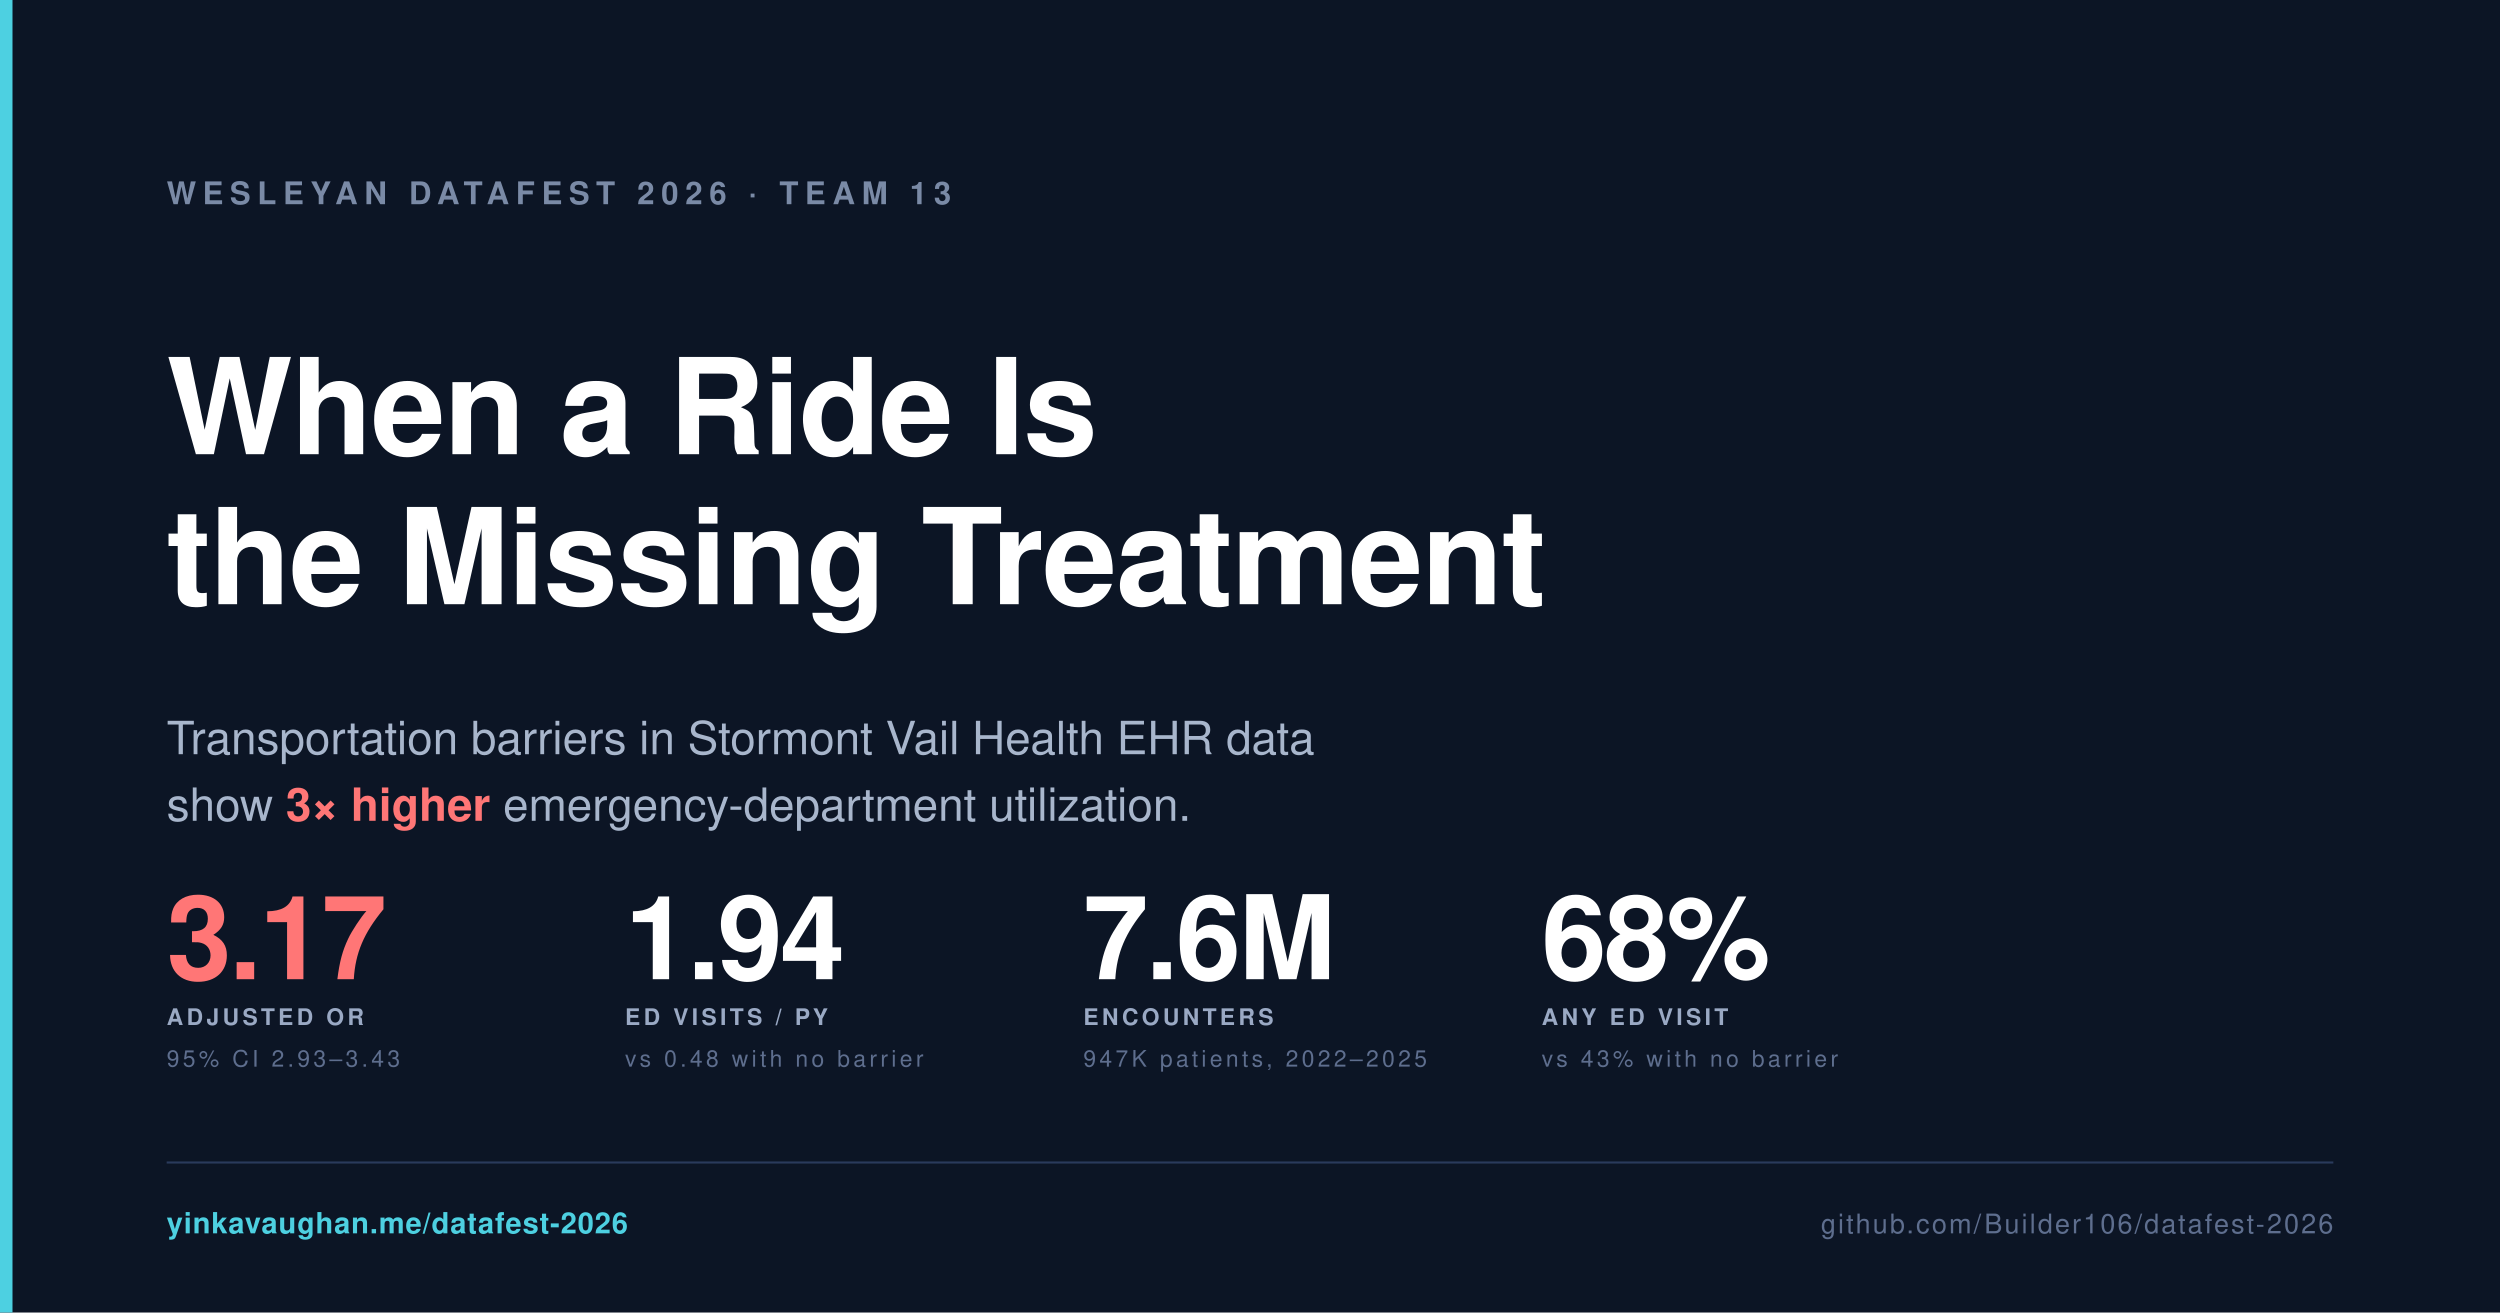
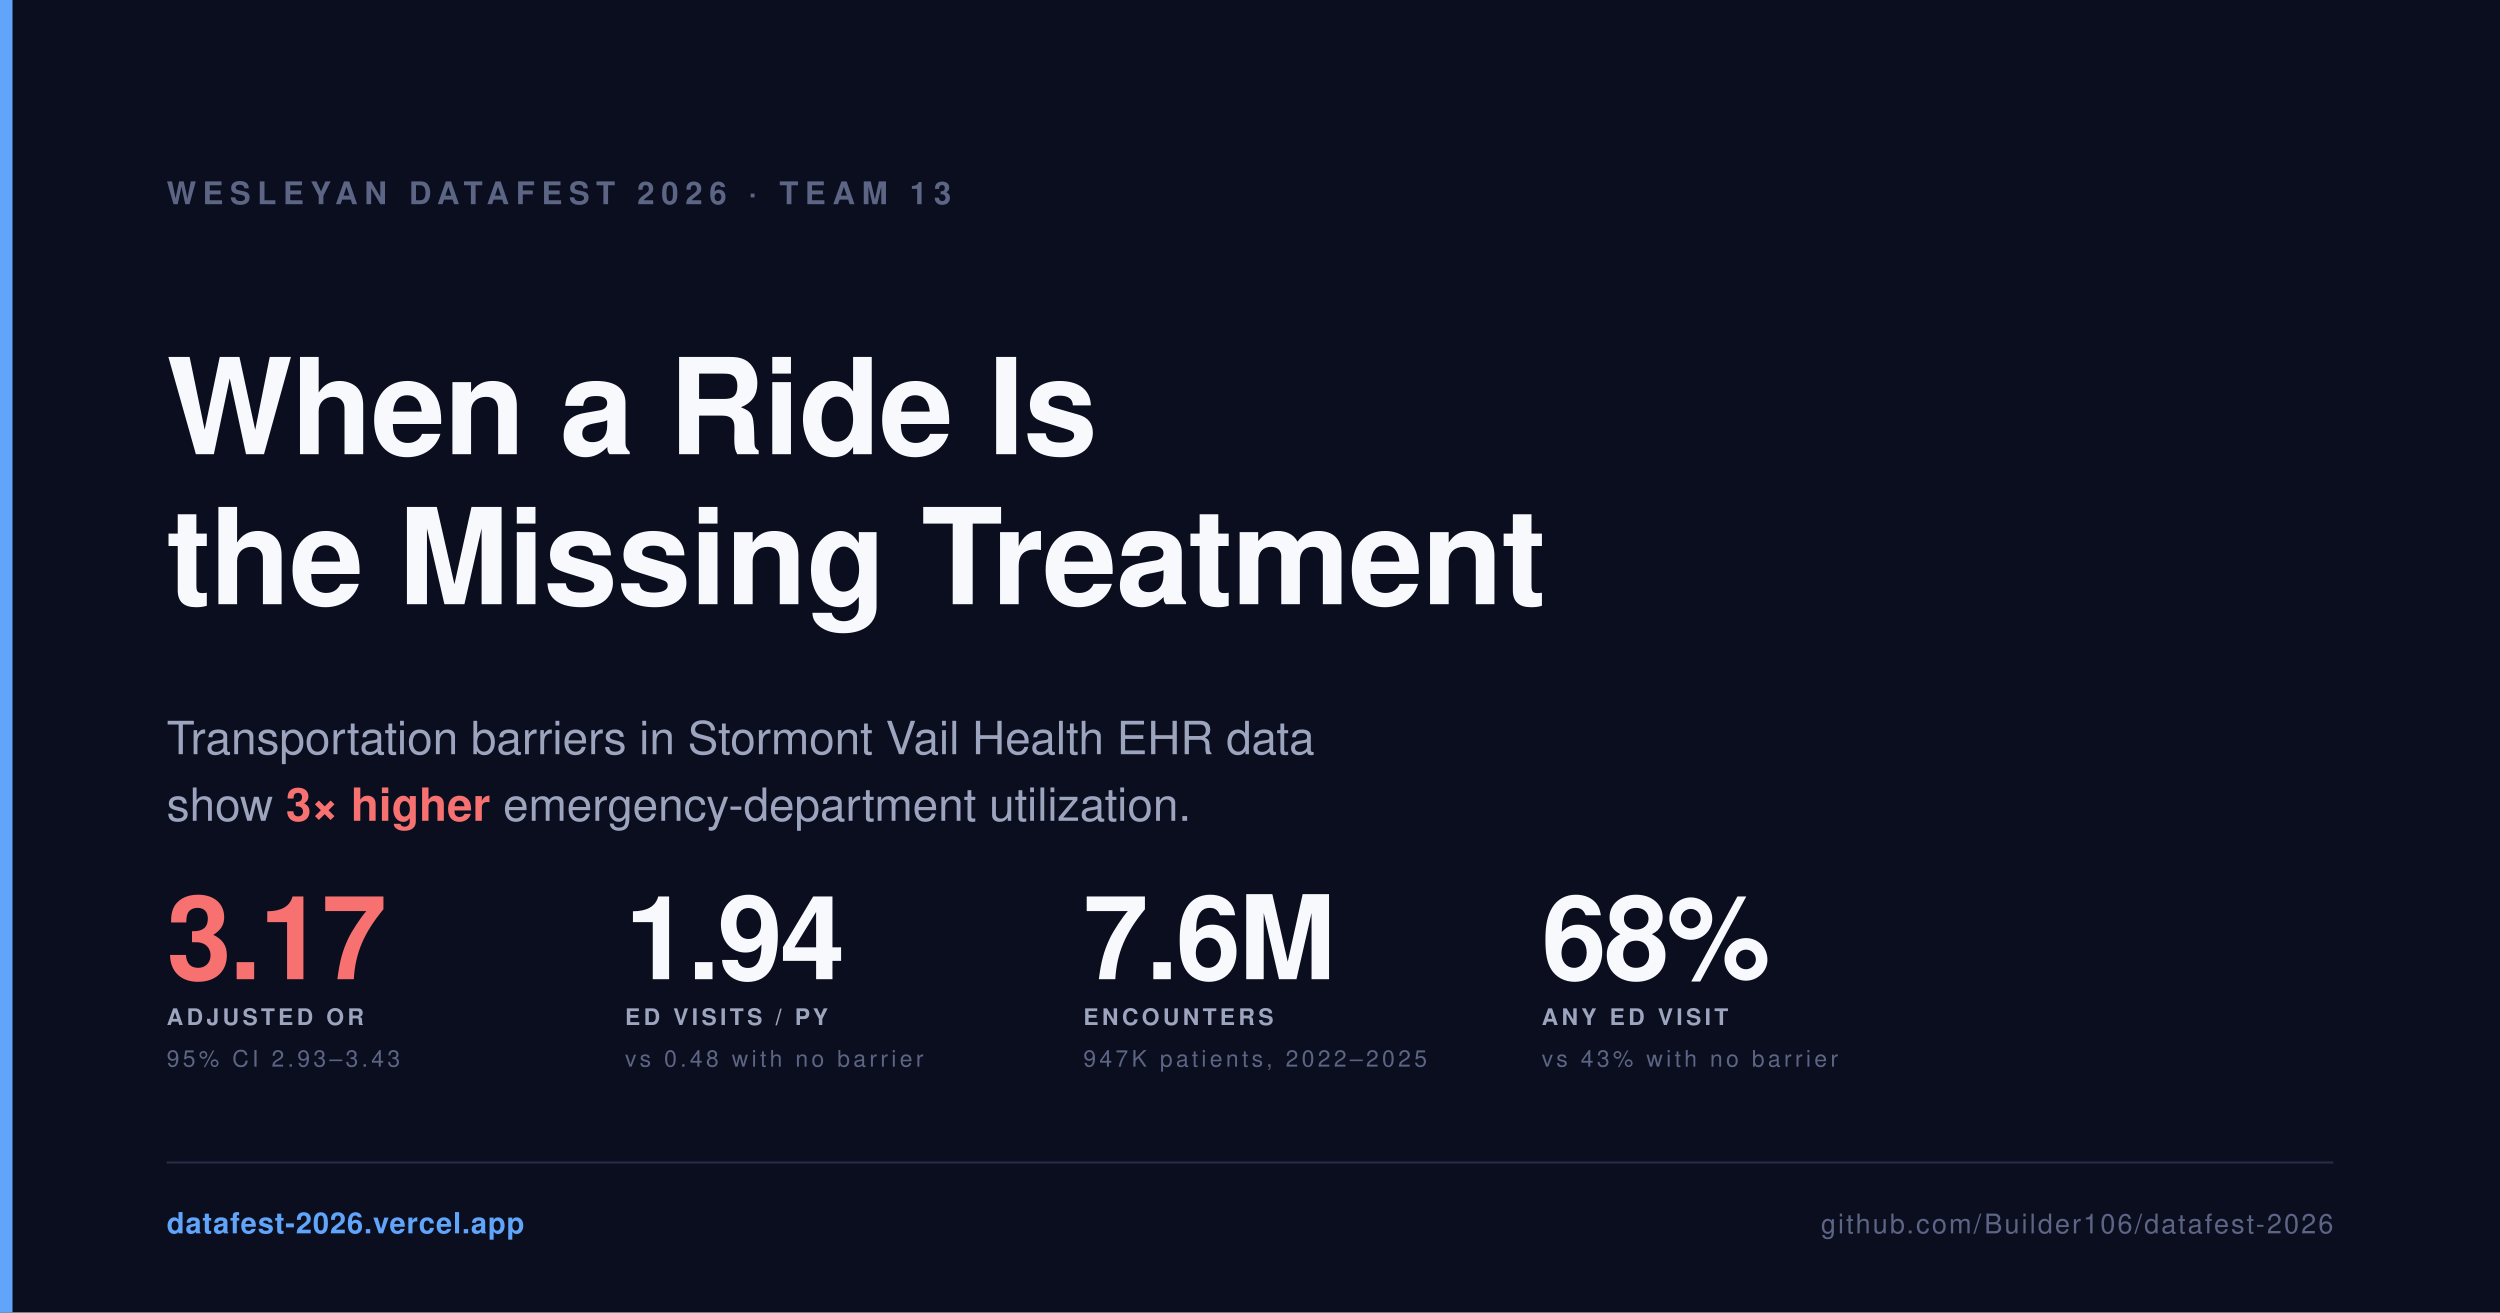
<svg xmlns="http://www.w3.org/2000/svg" width="1200" height="630" viewBox="0 0 1200 630">
-   <rect width="1200" height="630" fill="#0c1525" />
-   <rect x="0" y="0" width="6" height="630" fill="#4dd0e1" />
-   <text x="80" y="98" font-family="Helvetica, Arial, sans-serif" font-size="15" letter-spacing="3.2" fill="#7a8aa6" font-weight="700">WESLEYAN DATAFEST 2026 · TEAM 13</text>
-   <text x="80" y="218" font-family="Helvetica, Arial, sans-serif" font-size="64" font-weight="700" fill="#ffffff" letter-spacing="-0.01em">When a Ride Is</text>
-   <text x="80" y="290" font-family="Helvetica, Arial, sans-serif" font-size="64" font-weight="700" fill="#ffffff" letter-spacing="-0.01em">the Missing Treatment</text>
-   <text x="80" y="362" font-family="Helvetica, Arial, sans-serif" font-size="22" fill="#a8b6cc">Transportation barriers in Stormont Vail Health EHR data</text>
-   <text x="80" y="394" font-family="Helvetica, Arial, sans-serif" font-size="22" fill="#a8b6cc">show <tspan fill="#ff7676" font-weight="700">3× higher</tspan> emergency-department utilization.</text>
+   <rect width="1200" height="630" fill="#0a0e1f" />
+   <rect x="0" y="0" width="6" height="630" fill="#60a5fa" />
+   <text x="80" y="98" font-family="Helvetica, Arial, sans-serif" font-size="15" letter-spacing="3.2" fill="#5d6585" font-weight="700">WESLEYAN DATAFEST 2026 · TEAM 13</text>
+   <text x="80" y="218" font-family="Helvetica, Arial, sans-serif" font-size="64" font-weight="700" fill="#f8f9fc" letter-spacing="-0.01em">When a Ride Is</text>
+   <text x="80" y="290" font-family="Helvetica, Arial, sans-serif" font-size="64" font-weight="700" fill="#f8f9fc" letter-spacing="-0.01em">the Missing Treatment</text>
+   <text x="80" y="362" font-family="Helvetica, Arial, sans-serif" font-size="22" fill="#9da4be">Transportation barriers in Stormont Vail Health EHR data</text>
+   <text x="80" y="394" font-family="Helvetica, Arial, sans-serif" font-size="22" fill="#9da4be">show <tspan fill="#f87171" font-weight="700">3× higher</tspan> emergency-department utilization.</text>
  <g transform="translate(80, 470)" font-family="Helvetica, Arial, sans-serif">
    <g>
-       <text font-size="56" font-weight="700" fill="#ff7676" x="0" y="0" letter-spacing="-0.02em">3.17</text>
-       <text font-size="11" letter-spacing="1.6" font-weight="700" fill="#9aa9c4" x="0" y="22">ADJUSTED OR</text>
-       <text font-size="11" letter-spacing="1.6" fill="#5e6e8e" x="0" y="42">95% CI 2.93–3.43</text>
+       <text font-size="56" font-weight="700" fill="#f87171" x="0" y="0" letter-spacing="-0.02em">3.17</text>
+       <text font-size="11" letter-spacing="1.6" font-weight="700" fill="#9da4be" x="0" y="22">ADJUSTED OR</text>
+       <text font-size="11" letter-spacing="1.6" fill="#5d6585" x="0" y="42">95% CI 2.93–3.43</text>
    </g>
    <g transform="translate(220, 0)">
-       <text font-size="56" font-weight="700" fill="#ffffff" x="0" y="0" letter-spacing="-0.02em">1.94</text>
-       <text font-size="11" letter-spacing="1.6" font-weight="700" fill="#9aa9c4" x="0" y="22">ED VISITS / PY</text>
-       <text font-size="11" letter-spacing="1.6" fill="#5e6e8e" x="0" y="42">vs 0.48 with no barrier</text>
+       <text font-size="56" font-weight="700" fill="#f8f9fc" x="0" y="0" letter-spacing="-0.02em">1.94</text>
+       <text font-size="11" letter-spacing="1.6" font-weight="700" fill="#9da4be" x="0" y="22">ED VISITS / PY</text>
+       <text font-size="11" letter-spacing="1.6" fill="#5d6585" x="0" y="42">vs 0.48 with no barrier</text>
    </g>
    <g transform="translate(440, 0)">
-       <text font-size="56" font-weight="700" fill="#ffffff" x="0" y="0" letter-spacing="-0.02em">7.6M</text>
-       <text font-size="11" letter-spacing="1.6" font-weight="700" fill="#9aa9c4" x="0" y="22">ENCOUNTERS</text>
-       <text font-size="11" letter-spacing="1.6" fill="#5e6e8e" x="0" y="42">947K patients, 2022–2025</text>
+       <text font-size="56" font-weight="700" fill="#f8f9fc" x="0" y="0" letter-spacing="-0.02em">7.6M</text>
+       <text font-size="11" letter-spacing="1.6" font-weight="700" fill="#9da4be" x="0" y="22">ENCOUNTERS</text>
+       <text font-size="11" letter-spacing="1.6" fill="#5d6585" x="0" y="42">947K patients, 2022–2025</text>
    </g>
    <g transform="translate(660, 0)">
-       <text font-size="56" font-weight="700" fill="#ffffff" x="0" y="0" letter-spacing="-0.02em">68%</text>
-       <text font-size="11" letter-spacing="1.6" font-weight="700" fill="#9aa9c4" x="0" y="22">ANY ED VISIT</text>
-       <text font-size="11" letter-spacing="1.6" fill="#5e6e8e" x="0" y="42">vs 43% with no barrier</text>
+       <text font-size="56" font-weight="700" fill="#f8f9fc" x="0" y="0" letter-spacing="-0.02em">68%</text>
+       <text font-size="11" letter-spacing="1.6" font-weight="700" fill="#9da4be" x="0" y="22">ANY ED VISIT</text>
+       <text font-size="11" letter-spacing="1.6" fill="#5d6585" x="0" y="42">vs 43% with no barrier</text>
    </g>
  </g>
-   <line x1="80" y1="558" x2="1120" y2="558" stroke="#2a3a5c" stroke-width="1" />
-   <text x="80" y="592" font-family="Helvetica, Arial, sans-serif" font-size="14" letter-spacing="0.4" fill="#4dd0e1" font-weight="600">yinkavaughan.me/datafest-2026</text>
-   <text x="1120" y="592" text-anchor="end" font-family="Helvetica, Arial, sans-serif" font-size="13" letter-spacing="1" fill="#5e6e8e" font-weight="500">github.com/Builder106/datafest-2026</text>
+   <line x1="80" y1="558" x2="1120" y2="558" stroke="#262d47" stroke-width="1" />
+   <text x="80" y="592" font-family="Helvetica, Arial, sans-serif" font-size="14" letter-spacing="0.4" fill="#60a5fa" font-weight="600">datafest-2026.vercel.app</text>
+   <text x="1120" y="592" text-anchor="end" font-family="Helvetica, Arial, sans-serif" font-size="13" letter-spacing="1" fill="#5d6585" font-weight="500">github.com/Builder106/datafest-2026</text>
</svg>
